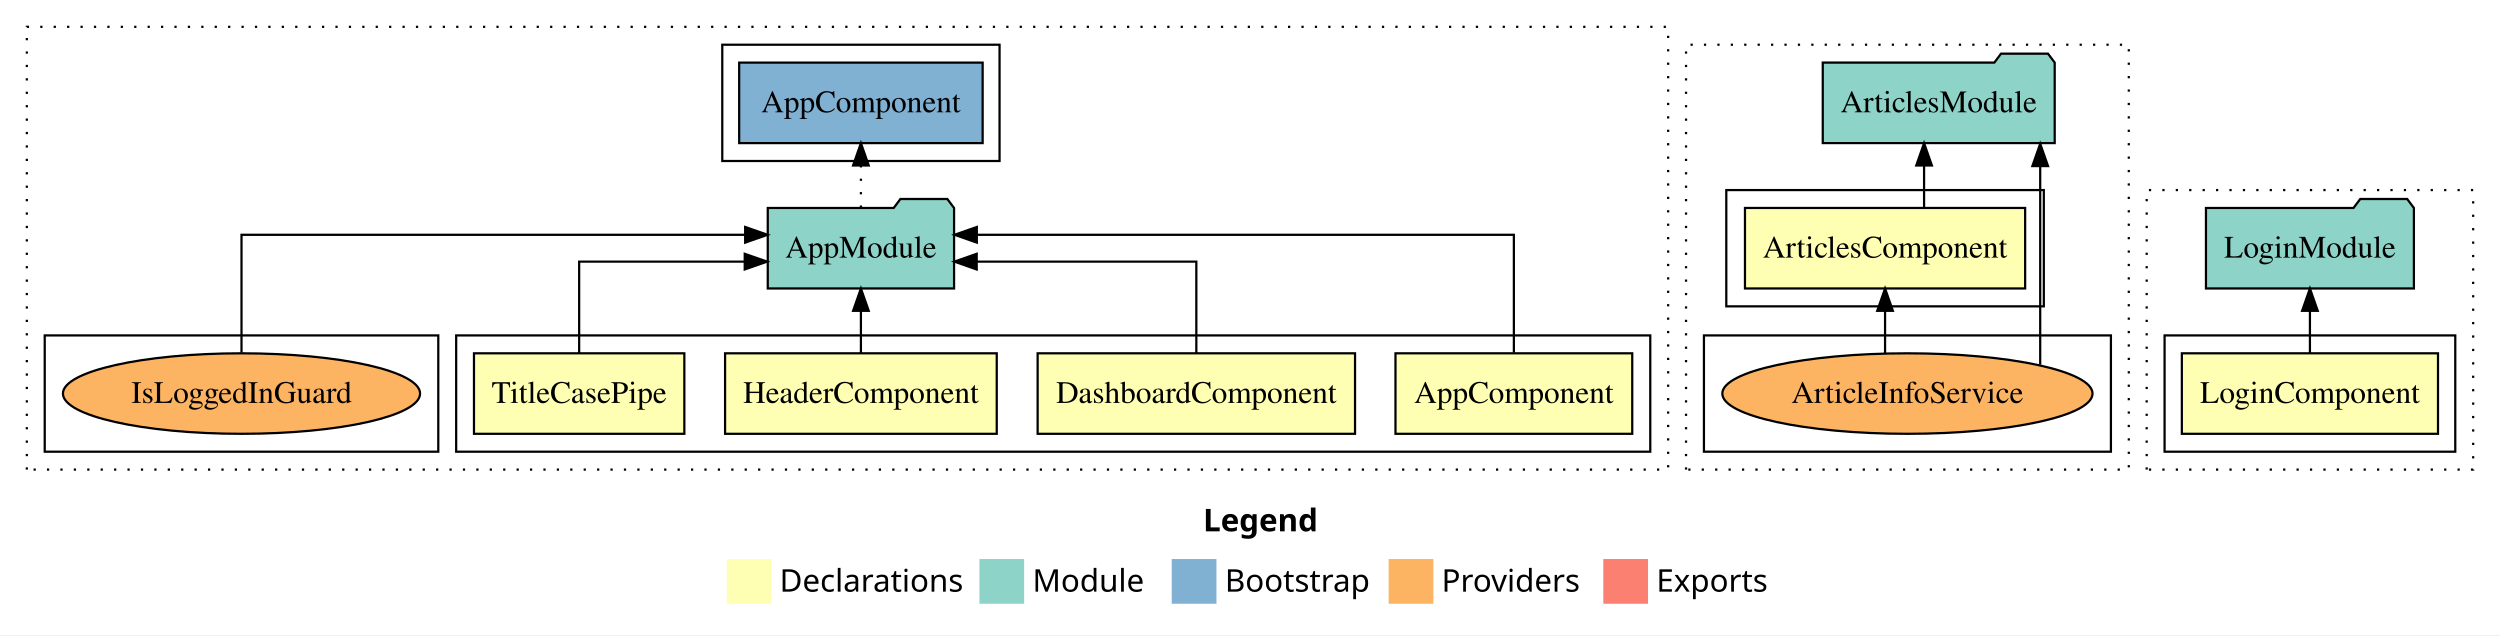
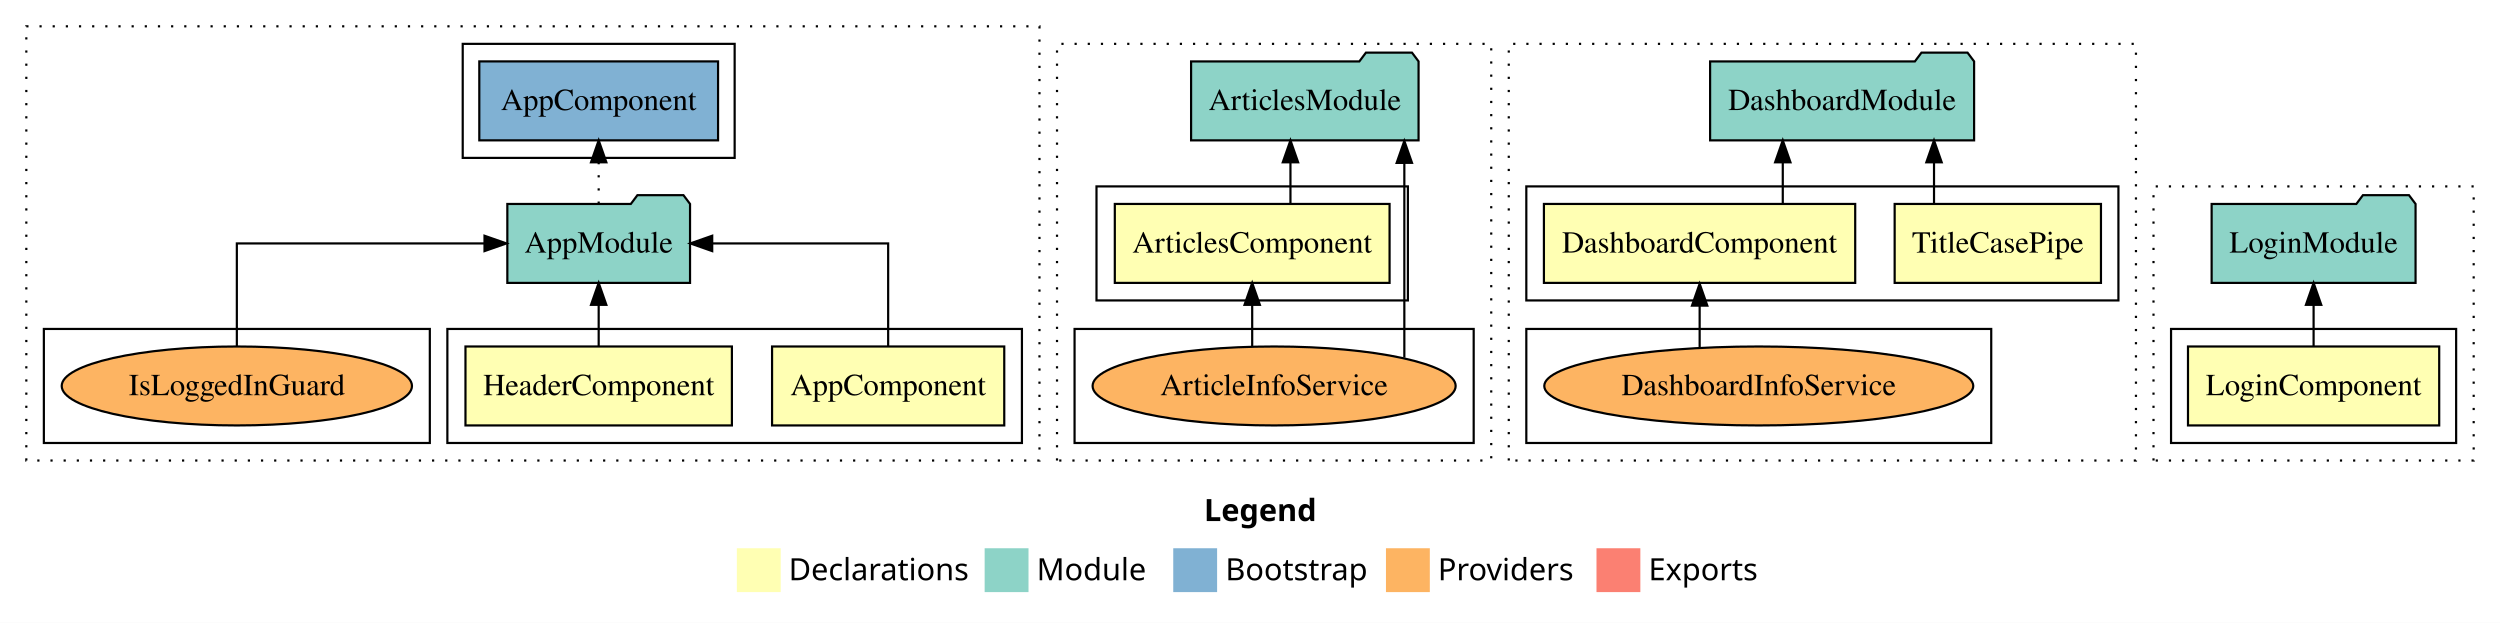
- <svg xmlns="http://www.w3.org/2000/svg" width="1118pt" height="284pt" viewBox="0.00 0.00 1118.00 284.00">
+ <svg xmlns="http://www.w3.org/2000/svg" width="1140pt" height="284pt" viewBox="0.00 0.00 1140.00 284.00">
  <g id="graph0" class="graph" transform="scale(1 1) rotate(0) translate(4 280)">
-     <polygon fill="#ffffff" stroke="transparent" points="-4,4 -4,-280 1114,-280 1114,4 -4,4" />
-     <text text-anchor="start" x="534.009" y="-42.4" font-family="sans-serif" font-weight="bold" font-size="14.00" fill="#000000">Legend</text>
-     <polygon fill="#ffffb3" stroke="transparent" points="321,-10 321,-30 341,-30 341,-10 321,-10" />
-     <text text-anchor="start" x="344.629" y="-15.4" font-family="sans-serif" font-size="14.00" fill="#000000">  Declarations</text>
-     <polygon fill="#8dd3c7" stroke="transparent" points="434,-10 434,-30 454,-30 454,-10 434,-10" />
-     <text text-anchor="start" x="457.725" y="-15.4" font-family="sans-serif" font-size="14.00" fill="#000000">  Module</text>
-     <polygon fill="#80b1d3" stroke="transparent" points="520,-10 520,-30 540,-30 540,-10 520,-10" />
-     <text text-anchor="start" x="543.781" y="-15.4" font-family="sans-serif" font-size="14.00" fill="#000000">  Bootstrap</text>
-     <polygon fill="#fdb462" stroke="transparent" points="617,-10 617,-30 637,-30 637,-10 617,-10" />
-     <text text-anchor="start" x="640.673" y="-15.4" font-family="sans-serif" font-size="14.00" fill="#000000">  Providers</text>
-     <polygon fill="#fb8072" stroke="transparent" points="713,-10 713,-30 733,-30 733,-10 713,-10" />
-     <text text-anchor="start" x="736.726" y="-15.4" font-family="sans-serif" font-size="14.00" fill="#000000">  Exports</text>
+     <polygon fill="#ffffff" stroke="transparent" points="-4,4 -4,-280 1136,-280 1136,4 -4,4" />
+     <text text-anchor="start" x="545.009" y="-42.4" font-family="sans-serif" font-weight="bold" font-size="14.00" fill="#000000">Legend</text>
+     <polygon fill="#ffffb3" stroke="transparent" points="332,-10 332,-30 352,-30 352,-10 332,-10" />
+     <text text-anchor="start" x="355.629" y="-15.4" font-family="sans-serif" font-size="14.00" fill="#000000">  Declarations</text>
+     <polygon fill="#8dd3c7" stroke="transparent" points="445,-10 445,-30 465,-30 465,-10 445,-10" />
+     <text text-anchor="start" x="468.725" y="-15.4" font-family="sans-serif" font-size="14.00" fill="#000000">  Module</text>
+     <polygon fill="#80b1d3" stroke="transparent" points="531,-10 531,-30 551,-30 551,-10 531,-10" />
+     <text text-anchor="start" x="554.781" y="-15.4" font-family="sans-serif" font-size="14.00" fill="#000000">  Bootstrap</text>
+     <polygon fill="#fdb462" stroke="transparent" points="628,-10 628,-30 648,-30 648,-10 628,-10" />
+     <text text-anchor="start" x="651.673" y="-15.4" font-family="sans-serif" font-size="14.00" fill="#000000">  Providers</text>
+     <polygon fill="#fb8072" stroke="transparent" points="724,-10 724,-30 744,-30 744,-10 724,-10" />
+     <text text-anchor="start" x="747.726" y="-15.4" font-family="sans-serif" font-size="14.00" fill="#000000">  Exports</text>
    <g id="clust1" class="cluster">
-       <polygon fill="none" stroke="#000000" stroke-dasharray="1,5" points="8,-70 8,-268 742,-268 742,-70 8,-70" />
+       <polygon fill="none" stroke="#000000" stroke-dasharray="1,5" points="8,-70 8,-268 470,-268 470,-70 8,-70" />
    </g>
    <g id="clust2" class="cluster">
-       <polygon fill="none" stroke="#000000" points="200,-78 200,-130 734,-130 734,-78 200,-78" />
+       <polygon fill="none" stroke="#000000" points="200,-78 200,-130 462,-130 462,-78 200,-78" />
+     </g>
+     <g id="clust7" class="cluster">
+       <polygon fill="none" stroke="#000000" points="207,-208 207,-260 331,-260 331,-208 207,-208" />
+     </g>
+     <g id="clust8" class="cluster">
+       <polygon fill="none" stroke="#000000" points="16,-78 16,-130 192,-130 192,-78 16,-78" />
    </g>
    <g id="clust9" class="cluster">
-       <polygon fill="none" stroke="#000000" points="319,-208 319,-260 443,-260 443,-208 319,-208" />
+       <polygon fill="none" stroke="#000000" stroke-dasharray="1,5" points="478,-70 478,-260 676,-260 676,-70 478,-70" />
    </g>
    <g id="clust10" class="cluster">
-       <polygon fill="none" stroke="#000000" points="16,-78 16,-130 192,-130 192,-78 16,-78" />
+       <polygon fill="none" stroke="#000000" points="496,-143 496,-195 638,-195 638,-143 496,-143" />
    </g>
    <g id="clust11" class="cluster">
-       <polygon fill="none" stroke="#000000" stroke-dasharray="1,5" points="750,-70 750,-260 948,-260 948,-70 750,-70" />
+       <polygon fill="none" stroke="#000000" points="486,-78 486,-130 668,-130 668,-78 486,-78" />
    </g>
-     <g id="clust12" class="cluster">
-       <polygon fill="none" stroke="#000000" points="768,-143 768,-195 910,-195 910,-143 768,-143" />
+     <g id="clust16" class="cluster">
+       <polygon fill="none" stroke="#000000" stroke-dasharray="1,5" points="684,-70 684,-260 970,-260 970,-70 684,-70" />
    </g>
-     <g id="clust13" class="cluster">
-       <polygon fill="none" stroke="#000000" points="758,-78 758,-130 940,-130 940,-78 758,-78" />
-     </g>
-     <g id="clust18" class="cluster">
-       <polygon fill="none" stroke="#000000" stroke-dasharray="1,5" points="956,-70 956,-195 1102,-195 1102,-70 956,-70" />
+     <g id="clust17" class="cluster">
+       <polygon fill="none" stroke="#000000" points="692,-143 692,-195 962,-195 962,-143 692,-143" />
    </g>
    <g id="clust19" class="cluster">
-       <polygon fill="none" stroke="#000000" points="964,-78 964,-130 1094,-130 1094,-78 964,-78" />
+       <polygon fill="none" stroke="#000000" points="692,-78 692,-130 904,-130 904,-78 692,-78" />
+     </g>
+     <g id="clust24" class="cluster">
+       <polygon fill="none" stroke="#000000" stroke-dasharray="1,5" points="978,-70 978,-195 1124,-195 1124,-70 978,-70" />
+     </g>
+     <g id="clust25" class="cluster">
+       <polygon fill="none" stroke="#000000" points="986,-78 986,-130 1116,-130 1116,-78 986,-78" />
    </g>
    <g id="node1" class="node">
-       <polygon fill="#ffffb3" stroke="#000000" points="725.94,-122 620.06,-122 620.06,-86 725.94,-86 725.94,-122" />
-       <text text-anchor="middle" x="673" y="-99.8" font-family="Times,serif" font-size="14.00" fill="#000000">AppComponent</text>
+       <polygon fill="#ffffb3" stroke="#000000" points="453.94,-122 348.06,-122 348.06,-86 453.94,-86 453.94,-122" />
+       <text text-anchor="middle" x="401" y="-99.8" font-family="Times,serif" font-size="14.00" fill="#000000">AppComponent</text>
+     </g>
+     <g id="node3" class="node">
+       <polygon fill="#8dd3c7" stroke="#000000" points="310.657,-187 307.657,-191 286.657,-191 283.657,-187 227.343,-187 227.343,-151 310.657,-151 310.657,-187" />
+       <text text-anchor="middle" x="269" y="-164.8" font-family="Times,serif" font-size="14.00" fill="#000000">AppModule</text>
+     </g>
+     <g id="edge1" class="edge">
+       <path fill="none" stroke="#000000" d="M401,-122.106C401,-141.339 401,-169 401,-169 401,-169 320.766,-169 320.766,-169" />
+       <polygon fill="#000000" stroke="#000000" points="320.766,-165.5 310.766,-169 320.766,-172.5 320.766,-165.5" />
+     </g>
+     <g id="node2" class="node">
+       <polygon fill="#ffffb3" stroke="#000000" points="329.744,-122 208.256,-122 208.256,-86 329.744,-86 329.744,-122" />
+       <text text-anchor="middle" x="269" y="-99.8" font-family="Times,serif" font-size="14.00" fill="#000000">HeaderComponent</text>
+     </g>
+     <g id="edge2" class="edge">
+       <path fill="none" stroke="#000000" d="M269,-122.106C269,-122.106 269,-140.991 269,-140.991" />
+       <polygon fill="#000000" stroke="#000000" points="265.5,-140.991 269,-150.991 272.5,-140.991 265.5,-140.991" />
+     </g>
+     <g id="node4" class="node">
+       <polygon fill="#80b1d3" stroke="#000000" points="323.439,-252 214.561,-252 214.561,-216 323.439,-216 323.439,-252" />
+       <text text-anchor="middle" x="269" y="-229.8" font-family="Times,serif" font-size="14.00" fill="#000000">AppComponent </text>
+     </g>
+     <g id="edge3" class="edge">
+       <path fill="none" stroke="#000000" stroke-dasharray="1,5" d="M269,-187.106C269,-187.106 269,-205.991 269,-205.991" />
+       <polygon fill="#000000" stroke="#000000" points="265.5,-205.991 269,-215.991 272.5,-205.991 265.5,-205.991" />
    </g>
    <g id="node5" class="node">
-       <polygon fill="#8dd3c7" stroke="#000000" points="422.657,-187 419.657,-191 398.657,-191 395.657,-187 339.343,-187 339.343,-151 422.657,-151 422.657,-187" />
-       <text text-anchor="middle" x="381" y="-164.8" font-family="Times,serif" font-size="14.00" fill="#000000">AppModule</text>
-     </g>
-     <g id="edge1" class="edge">
-       <path fill="none" stroke="#000000" d="M673,-122.284C673,-143.321 673,-175 673,-175 673,-175 432.837,-175 432.837,-175" />
-       <polygon fill="#000000" stroke="#000000" points="432.837,-171.5 422.837,-175 432.836,-178.5 432.837,-171.5" />
-     </g>
-     <g id="node2" class="node">
-       <polygon fill="#ffffb3" stroke="#000000" points="601.973,-122 460.027,-122 460.027,-86 601.973,-86 601.973,-122" />
-       <text text-anchor="middle" x="531" y="-99.8" font-family="Times,serif" font-size="14.00" fill="#000000">DashboardComponent</text>
-     </g>
-     <g id="edge2" class="edge">
-       <path fill="none" stroke="#000000" d="M531,-122.022C531,-139.373 531,-163 531,-163 531,-163 432.783,-163 432.783,-163" />
-       <polygon fill="#000000" stroke="#000000" points="432.783,-159.5 422.783,-163 432.783,-166.5 432.783,-159.5" />
-     </g>
-     <g id="node3" class="node">
-       <polygon fill="#ffffb3" stroke="#000000" points="441.744,-122 320.256,-122 320.256,-86 441.744,-86 441.744,-122" />
-       <text text-anchor="middle" x="381" y="-99.8" font-family="Times,serif" font-size="14.00" fill="#000000">HeaderComponent</text>
-     </g>
-     <g id="edge3" class="edge">
-       <path fill="none" stroke="#000000" d="M381,-122.106C381,-122.106 381,-140.991 381,-140.991" />
-       <polygon fill="#000000" stroke="#000000" points="377.5,-140.991 381,-150.991 384.5,-140.991 377.5,-140.991" />
-     </g>
-     <g id="node4" class="node">
-       <polygon fill="#ffffb3" stroke="#000000" points="302.038,-122 207.962,-122 207.962,-86 302.038,-86 302.038,-122" />
-       <text text-anchor="middle" x="255" y="-99.8" font-family="Times,serif" font-size="14.00" fill="#000000">TitleCasePipe</text>
-     </g>
-     <g id="edge4" class="edge">
-       <path fill="none" stroke="#000000" d="M255,-122.022C255,-139.373 255,-163 255,-163 255,-163 329.044,-163 329.044,-163" />
-       <polygon fill="#000000" stroke="#000000" points="329.044,-166.5 339.044,-163 329.044,-159.5 329.044,-166.5" />
-     </g>
-     <g id="node6" class="node">
-       <polygon fill="#80b1d3" stroke="#000000" points="435.439,-252 326.561,-252 326.561,-216 435.439,-216 435.439,-252" />
-       <text text-anchor="middle" x="381" y="-229.8" font-family="Times,serif" font-size="14.00" fill="#000000">AppComponent </text>
-     </g>
-     <g id="edge5" class="edge">
-       <path fill="none" stroke="#000000" stroke-dasharray="1,5" d="M381,-187.106C381,-187.106 381,-205.991 381,-205.991" />
-       <polygon fill="#000000" stroke="#000000" points="377.5,-205.991 381,-215.991 384.5,-205.991 377.5,-205.991" />
-     </g>
-     <g id="node7" class="node">
      <ellipse fill="#fdb462" stroke="#000000" cx="104" cy="-104" rx="79.86" ry="18" />
      <text text-anchor="middle" x="104" y="-99.8" font-family="Times,serif" font-size="14.00" fill="#000000">IsLoggedInGuard</text>
    </g>
-     <g id="edge6" class="edge">
-       <path fill="none" stroke="#000000" d="M104,-122.284C104,-143.321 104,-175 104,-175 104,-175 329.23,-175 329.23,-175" />
-       <polygon fill="#000000" stroke="#000000" points="329.23,-178.5 339.23,-175 329.23,-171.5 329.23,-178.5" />
+     <g id="edge4" class="edge">
+       <path fill="none" stroke="#000000" d="M104,-122.106C104,-141.339 104,-169 104,-169 104,-169 216.937,-169 216.937,-169" />
+       <polygon fill="#000000" stroke="#000000" points="216.937,-172.5 226.937,-169 216.937,-165.5 216.937,-172.5" />
+     </g>
+     <g id="node6" class="node">
+       <polygon fill="#ffffb3" stroke="#000000" points="629.646,-187 504.354,-187 504.354,-151 629.646,-151 629.646,-187" />
+       <text text-anchor="middle" x="567" y="-164.8" font-family="Times,serif" font-size="14.00" fill="#000000">ArticlesComponent</text>
+     </g>
+     <g id="node7" class="node">
+       <polygon fill="#8dd3c7" stroke="#000000" points="642.863,-252 639.863,-256 618.863,-256 615.863,-252 539.137,-252 539.137,-216 642.863,-216 642.863,-252" />
+       <text text-anchor="middle" x="591" y="-229.8" font-family="Times,serif" font-size="14.00" fill="#000000">ArticlesModule</text>
+     </g>
+     <g id="edge5" class="edge">
+       <path fill="none" stroke="#000000" d="M584.446,-187.106C584.446,-187.106 584.446,-205.991 584.446,-205.991" />
+       <polygon fill="#000000" stroke="#000000" points="580.946,-205.991 584.446,-215.991 587.946,-205.991 580.946,-205.991" />
    </g>
    <g id="node8" class="node">
-       <polygon fill="#ffffb3" stroke="#000000" points="901.646,-187 776.354,-187 776.354,-151 901.646,-151 901.646,-187" />
-       <text text-anchor="middle" x="839" y="-164.8" font-family="Times,serif" font-size="14.00" fill="#000000">ArticlesComponent</text>
+       <ellipse fill="#fdb462" stroke="#000000" cx="577" cy="-104" rx="82.778" ry="18" />
+       <text text-anchor="middle" x="577" y="-99.8" font-family="Times,serif" font-size="14.00" fill="#000000">ArticleInfoService</text>
+     </g>
+     <g id="edge6" class="edge">
+       <path fill="none" stroke="#000000" d="M567,-122.106C567,-122.106 567,-140.991 567,-140.991" />
+       <polygon fill="#000000" stroke="#000000" points="563.5,-140.991 567,-150.991 570.5,-140.991 563.5,-140.991" />
+     </g>
+     <g id="edge7" class="edge">
+       <path fill="none" stroke="#000000" d="M636.377,-116.94C636.377,-116.94 636.377,-205.732 636.377,-205.732" />
+       <polygon fill="#000000" stroke="#000000" points="632.877,-205.731 636.377,-215.732 639.877,-205.732 632.877,-205.731" />
    </g>
    <g id="node9" class="node">
-       <polygon fill="#8dd3c7" stroke="#000000" points="914.863,-252 911.863,-256 890.863,-256 887.863,-252 811.137,-252 811.137,-216 914.863,-216 914.863,-252" />
-       <text text-anchor="middle" x="863" y="-229.8" font-family="Times,serif" font-size="14.00" fill="#000000">ArticlesModule</text>
+       <polygon fill="#ffffb3" stroke="#000000" points="954.038,-187 859.962,-187 859.962,-151 954.038,-151 954.038,-187" />
+       <text text-anchor="middle" x="907" y="-164.8" font-family="Times,serif" font-size="14.00" fill="#000000">TitleCasePipe</text>
    </g>
-     <g id="edge7" class="edge">
-       <path fill="none" stroke="#000000" d="M856.446,-187.106C856.446,-187.106 856.446,-205.991 856.446,-205.991" />
-       <polygon fill="#000000" stroke="#000000" points="852.946,-205.991 856.446,-215.991 859.946,-205.991 852.946,-205.991" />
+     <g id="node11" class="node">
+       <polygon fill="#8dd3c7" stroke="#000000" points="896.191,-252 893.191,-256 872.191,-256 869.191,-252 775.809,-252 775.809,-216 896.191,-216 896.191,-252" />
+       <text text-anchor="middle" x="836" y="-229.8" font-family="Times,serif" font-size="14.00" fill="#000000">DashboardModule</text>
+     </g>
+     <g id="edge8" class="edge">
+       <path fill="none" stroke="#000000" d="M877.913,-187.106C877.913,-187.106 877.913,-205.991 877.913,-205.991" />
+       <polygon fill="#000000" stroke="#000000" points="874.413,-205.991 877.913,-215.991 881.413,-205.991 874.413,-205.991" />
    </g>
    <g id="node10" class="node">
-       <ellipse fill="#fdb462" stroke="#000000" cx="849" cy="-104" rx="82.778" ry="18" />
-       <text text-anchor="middle" x="849" y="-99.8" font-family="Times,serif" font-size="14.00" fill="#000000">ArticleInfoService</text>
-     </g>
-     <g id="edge8" class="edge">
-       <path fill="none" stroke="#000000" d="M839,-122.106C839,-122.106 839,-140.991 839,-140.991" />
-       <polygon fill="#000000" stroke="#000000" points="835.5,-140.991 839,-150.991 842.5,-140.991 835.5,-140.991" />
+       <polygon fill="#ffffb3" stroke="#000000" points="841.973,-187 700.027,-187 700.027,-151 841.973,-151 841.973,-187" />
+       <text text-anchor="middle" x="771" y="-164.8" font-family="Times,serif" font-size="14.00" fill="#000000">DashboardComponent</text>
    </g>
    <g id="edge9" class="edge">
-       <path fill="none" stroke="#000000" d="M908.377,-116.94C908.377,-116.94 908.377,-205.732 908.377,-205.732" />
-       <polygon fill="#000000" stroke="#000000" points="904.877,-205.731 908.377,-215.732 911.877,-205.732 904.877,-205.731" />
-     </g>
-     <g id="node11" class="node">
-       <polygon fill="#ffffb3" stroke="#000000" points="1086.276,-122 971.724,-122 971.724,-86 1086.276,-86 1086.276,-122" />
-       <text text-anchor="middle" x="1029" y="-99.8" font-family="Times,serif" font-size="14.00" fill="#000000">LoginComponent</text>
+       <path fill="none" stroke="#000000" d="M808.946,-187.106C808.946,-187.106 808.946,-205.991 808.946,-205.991" />
+       <polygon fill="#000000" stroke="#000000" points="805.446,-205.991 808.946,-215.991 812.446,-205.991 805.446,-205.991" />
    </g>
    <g id="node12" class="node">
-       <polygon fill="#8dd3c7" stroke="#000000" points="1075.493,-187 1072.493,-191 1051.493,-191 1048.493,-187 982.507,-187 982.507,-151 1075.493,-151 1075.493,-187" />
-       <text text-anchor="middle" x="1029" y="-164.8" font-family="Times,serif" font-size="14.00" fill="#000000">LoginModule</text>
+       <ellipse fill="#fdb462" stroke="#000000" cx="798" cy="-104" rx="97.815" ry="18" />
+       <text text-anchor="middle" x="798" y="-99.8" font-family="Times,serif" font-size="14.00" fill="#000000">DashboardInfoService</text>
    </g>
    <g id="edge10" class="edge">
-       <path fill="none" stroke="#000000" d="M1029,-122.106C1029,-122.106 1029,-140.991 1029,-140.991" />
-       <polygon fill="#000000" stroke="#000000" points="1025.5,-140.991 1029,-150.991 1032.5,-140.991 1025.5,-140.991" />
+       <path fill="none" stroke="#000000" d="M771.04,-121.419C771.04,-121.419 771.04,-140.623 771.04,-140.623" />
+       <polygon fill="#000000" stroke="#000000" points="767.54,-140.623 771.04,-150.623 774.54,-140.623 767.54,-140.623" />
+     </g>
+     <g id="node13" class="node">
+       <polygon fill="#ffffb3" stroke="#000000" points="1108.276,-122 993.724,-122 993.724,-86 1108.276,-86 1108.276,-122" />
+       <text text-anchor="middle" x="1051" y="-99.8" font-family="Times,serif" font-size="14.00" fill="#000000">LoginComponent</text>
+     </g>
+     <g id="node14" class="node">
+       <polygon fill="#8dd3c7" stroke="#000000" points="1097.493,-187 1094.493,-191 1073.493,-191 1070.493,-187 1004.507,-187 1004.507,-151 1097.493,-151 1097.493,-187" />
+       <text text-anchor="middle" x="1051" y="-164.8" font-family="Times,serif" font-size="14.00" fill="#000000">LoginModule</text>
+     </g>
+     <g id="edge11" class="edge">
+       <path fill="none" stroke="#000000" d="M1051,-122.106C1051,-122.106 1051,-140.991 1051,-140.991" />
+       <polygon fill="#000000" stroke="#000000" points="1047.5,-140.991 1051,-150.991 1054.5,-140.991 1047.5,-140.991" />
    </g>
  </g>
</svg>
